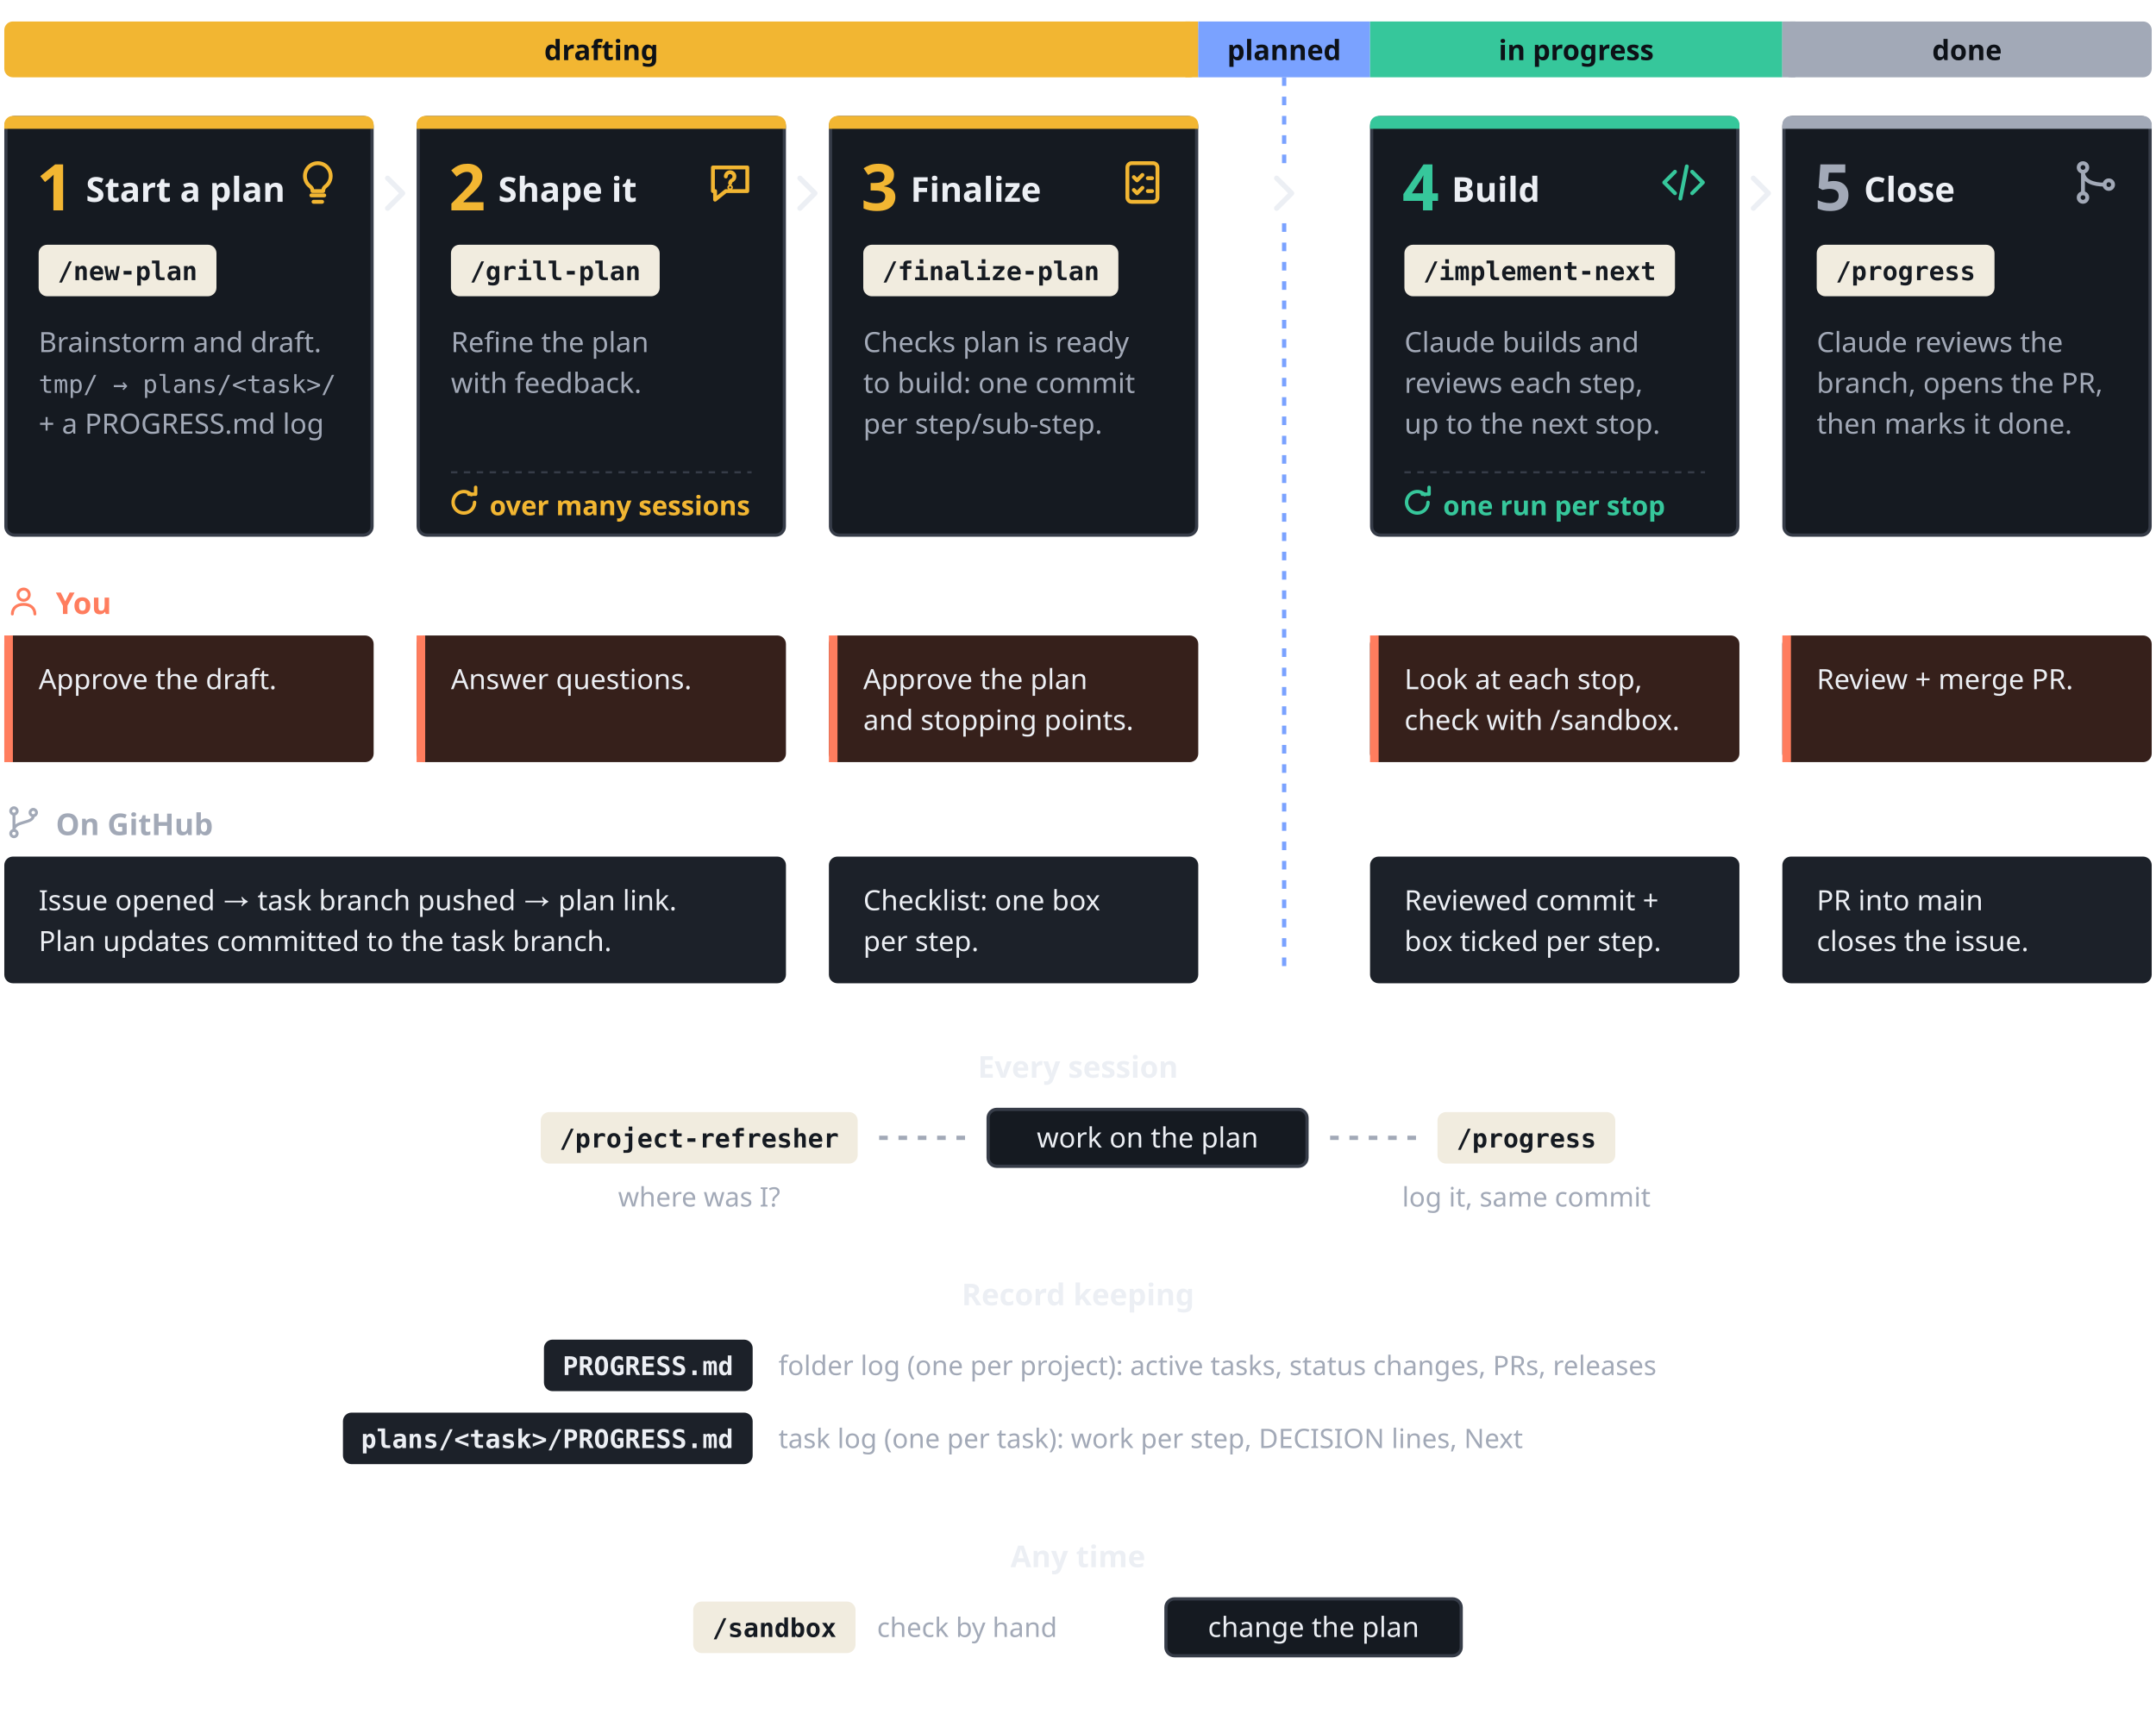
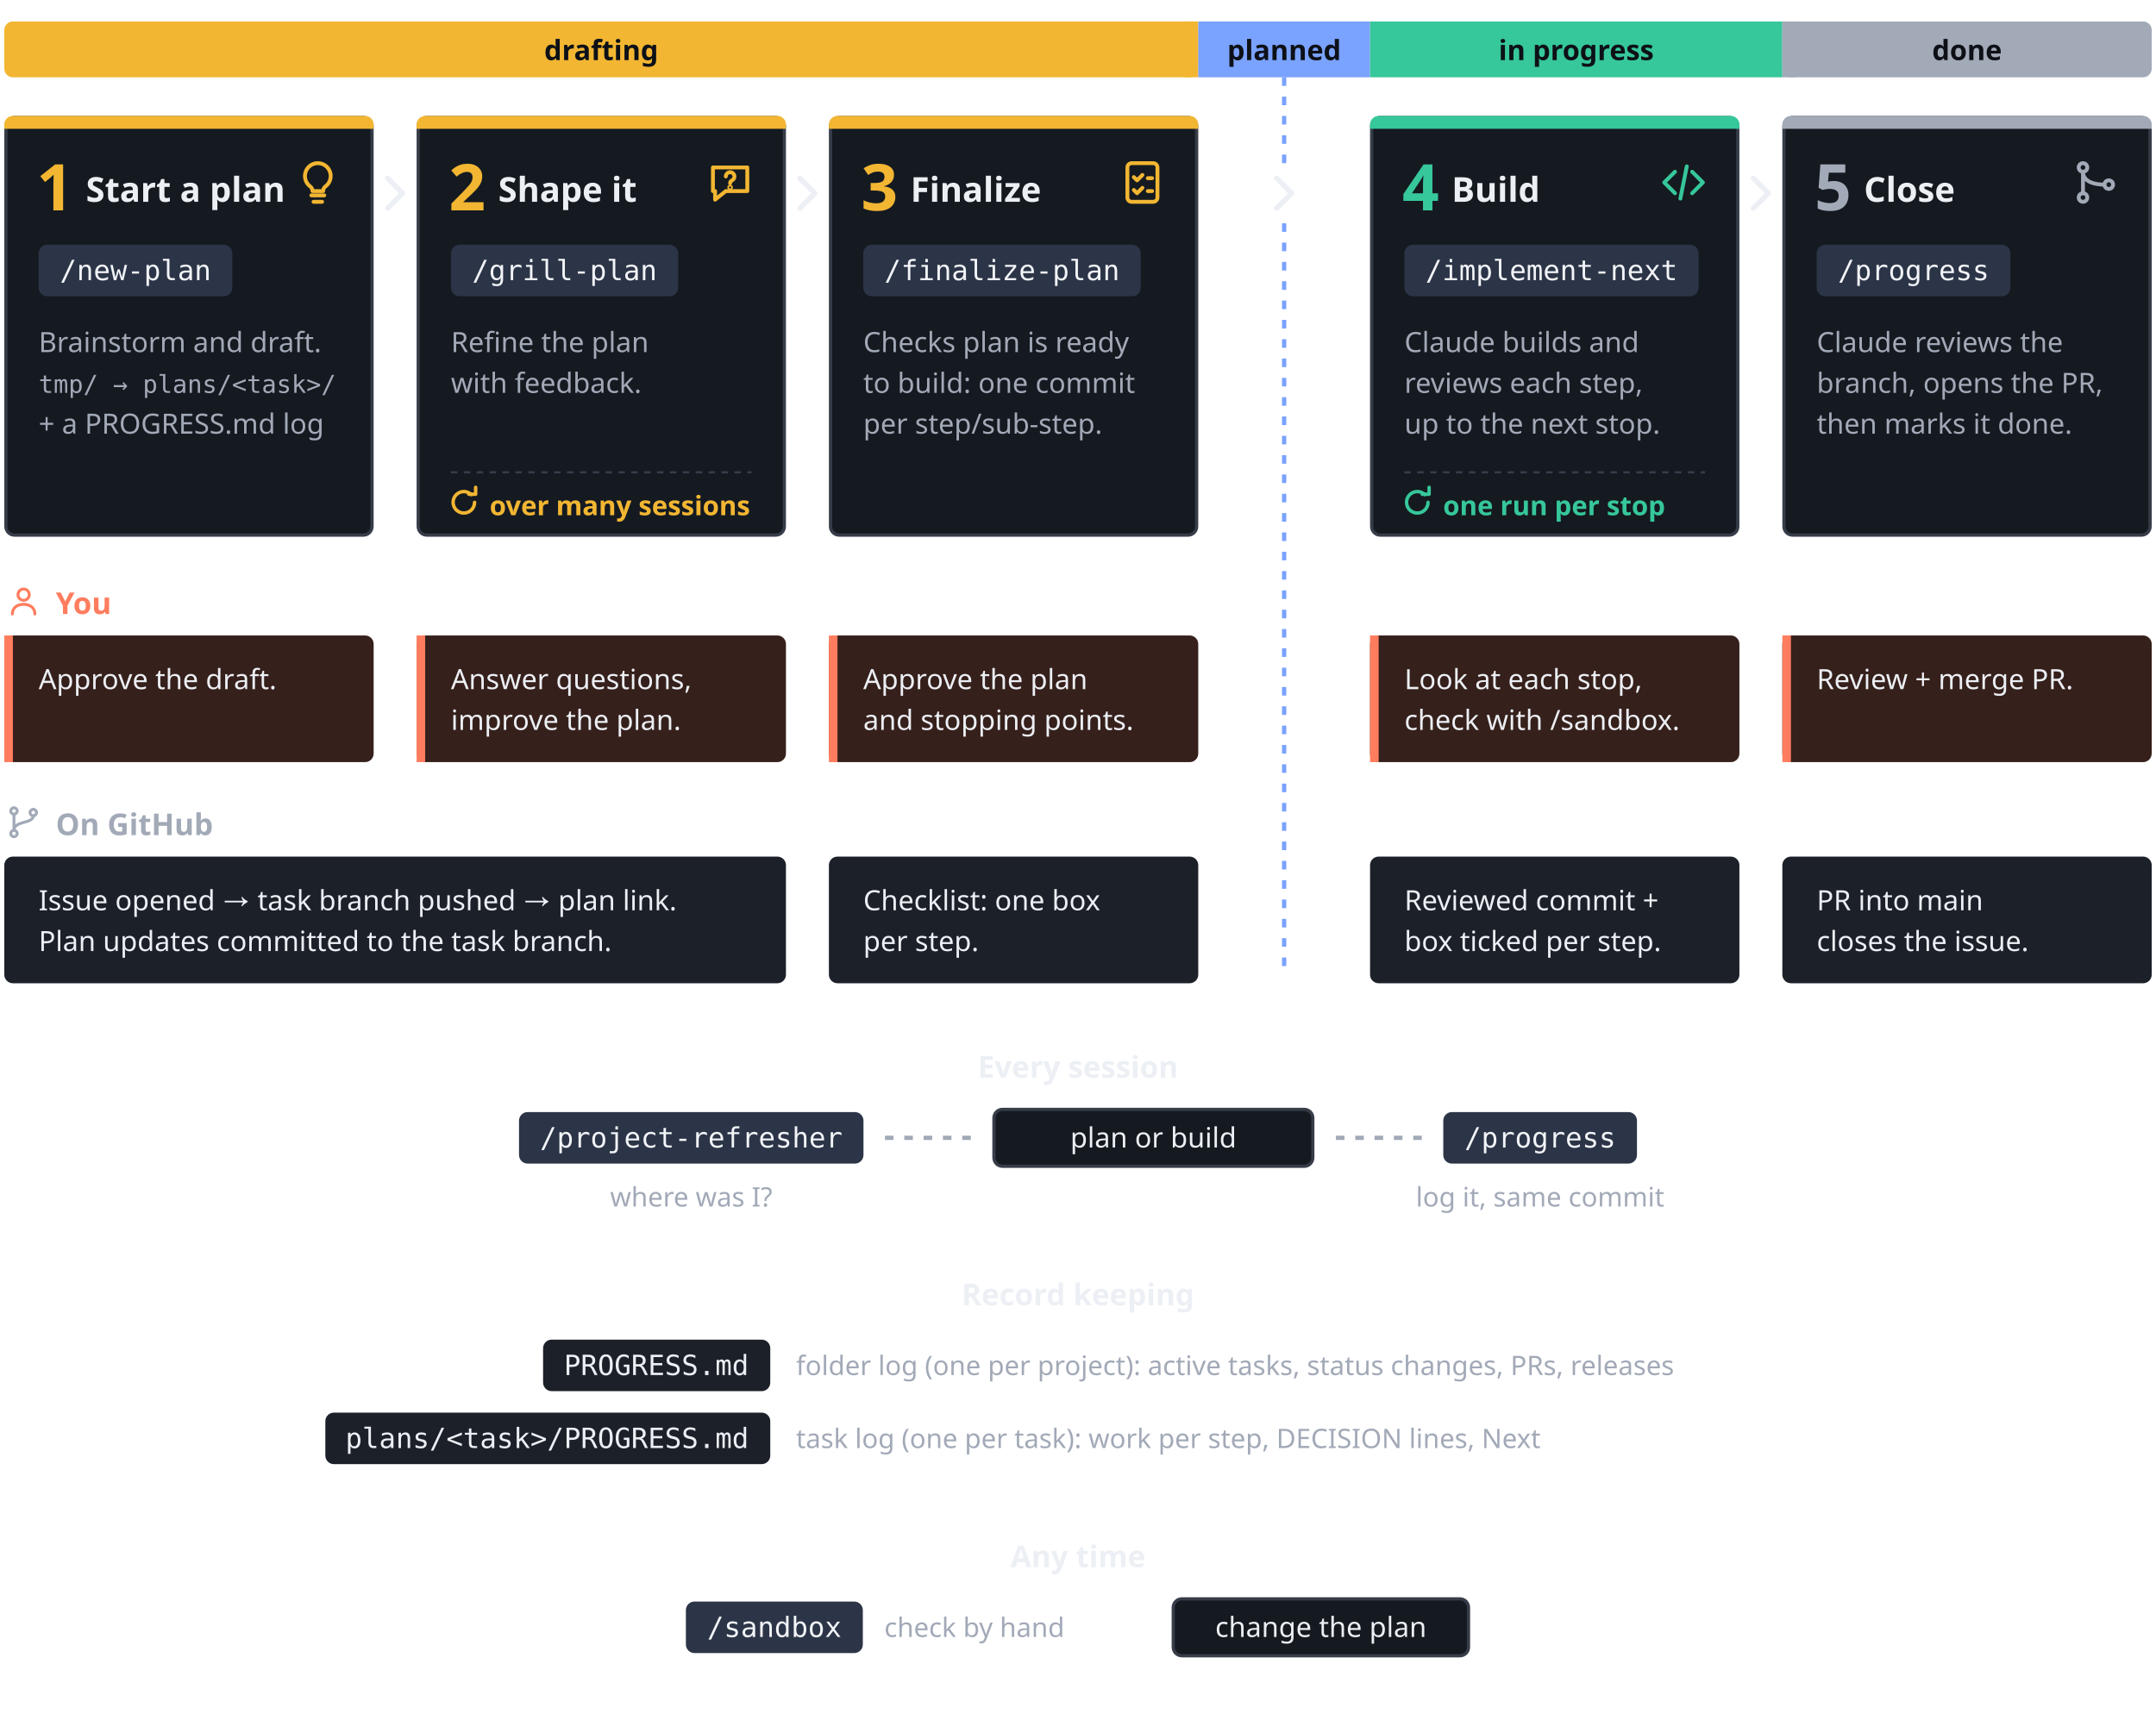
<svg xmlns="http://www.w3.org/2000/svg" viewBox="-2 -2 1004 798" width="1004" height="798" role="img" aria-label="The life of a task: start a plan, shape it, finalize it, build it in runs, close it; what you do and what you follow on GitHub at each stage.">
  <rect x="0" y="8" width="556" height="26" rx="4" fill="#f2b632" />
  <rect x="550" y="8" width="6" height="26" fill="#f2b632" />
  <text x="278.0" y="26" font-family="-apple-system, BlinkMacSystemFont, 'Segoe UI', 'Noto Sans', Helvetica, Arial, sans-serif" font-size="13" font-weight="700" fill="#0d1117" text-anchor="middle">drafting</text>
  <rect x="556" y="8" width="80" height="26" fill="#7aa2ff" />
  <text x="596.0" y="26" font-family="-apple-system, BlinkMacSystemFont, 'Segoe UI', 'Noto Sans', Helvetica, Arial, sans-serif" font-size="13" font-weight="700" fill="#0d1117" text-anchor="middle">planned</text>
  <rect x="636" y="8" width="192" height="26" fill="#36c79b" />
  <text x="732.0" y="26" font-family="-apple-system, BlinkMacSystemFont, 'Segoe UI', 'Noto Sans', Helvetica, Arial, sans-serif" font-size="13" font-weight="700" fill="#0d1117" text-anchor="middle">in progress</text>
  <rect x="828" y="8" width="172" height="26" rx="4" fill="#a2a9b7" />
  <rect x="828" y="8" width="6" height="26" fill="#a2a9b7" />
  <text x="914.0" y="26" font-family="-apple-system, BlinkMacSystemFont, 'Segoe UI', 'Noto Sans', Helvetica, Arial, sans-serif" font-size="13" font-weight="700" fill="#0d1117" text-anchor="middle">done</text>
  <rect x="0.75" y="52.75" width="170.5" height="194.5" rx="4" fill="#151a21" stroke="#363c48" stroke-width="1.5" />
  <path d="M0 56 a4 4 0 0 1 4 -4 h164 a4 4 0 0 1 4 4 v2 h-172 z" fill="#f2b632" />
  <text x="15" y="96" font-family="-apple-system, BlinkMacSystemFont, 'Segoe UI', 'Noto Sans', Helvetica, Arial, sans-serif" font-size="30" font-weight="800" fill="#f2b632" text-anchor="start">1</text>
  <text x="38" y="92" font-family="-apple-system, BlinkMacSystemFont, 'Segoe UI', 'Noto Sans', Helvetica, Arial, sans-serif" font-size="16" font-weight="700" fill="#eceff4" text-anchor="start">Start a plan</text>
  <g transform="translate(134 71) scale(1.000)" fill="none" stroke="#f2b632" stroke-width="1.8" stroke-linecap="round" stroke-linejoin="round">
    <path d="M9 18h6M10 21h4M12 3a6 6 0 0 0-3.6 10.8c.7.5 1.1 1.3 1.1 2.1v.1h5v-.1c0-.8.4-1.6 1.1-2.1A6 6 0 0 0 12 3z" />
  </g>
-   <rect x="16" y="112" width="82.8" height="24" rx="4" fill="#f1ecdf" />
-   <text x="57.4" y="128.5" font-family="ui-monospace, SFMono-Regular, Menlo, Consolas, monospace" font-size="12" font-weight="600" fill="#151a21" text-anchor="middle">/new-plan</text>
+   <rect x="16" y="112" width="90.2" height="24" rx="4" fill="#2c3547" />
+   <text x="61.1" y="128.5" font-family="ui-monospace, SFMono-Regular, Menlo, Consolas, monospace" font-size="13" font-weight="500" fill="#f2f4f8" text-anchor="middle">/new-plan</text>
  <text x="16" y="162" font-family="-apple-system, BlinkMacSystemFont, 'Segoe UI', 'Noto Sans', Helvetica, Arial, sans-serif" font-size="13" font-weight="400" fill="#a2a9b7" text-anchor="start">Brainstorm and draft.</text>
  <text x="16" y="181" font-family="ui-monospace, SFMono-Regular, Menlo, Consolas, monospace" font-size="11.5" font-weight="500" fill="#a2a9b7" text-anchor="start">tmp/ → plans/&lt;task&gt;/</text>
  <text x="16" y="200" font-family="-apple-system, BlinkMacSystemFont, 'Segoe UI', 'Noto Sans', Helvetica, Arial, sans-serif" font-size="13" font-weight="400" fill="#a2a9b7" text-anchor="start">+ a PROGRESS.md log</text>
  <rect x="192.75" y="52.75" width="170.5" height="194.5" rx="4" fill="#151a21" stroke="#363c48" stroke-width="1.5" />
  <path d="M192 56 a4 4 0 0 1 4 -4 h164 a4 4 0 0 1 4 4 v2 h-172 z" fill="#f2b632" />
  <text x="207" y="96" font-family="-apple-system, BlinkMacSystemFont, 'Segoe UI', 'Noto Sans', Helvetica, Arial, sans-serif" font-size="30" font-weight="800" fill="#f2b632" text-anchor="start">2</text>
  <text x="230" y="92" font-family="-apple-system, BlinkMacSystemFont, 'Segoe UI', 'Noto Sans', Helvetica, Arial, sans-serif" font-size="16" font-weight="700" fill="#eceff4" text-anchor="start">Shape it</text>
  <g transform="translate(326 71) scale(1.000)" fill="none" stroke="#f2b632" stroke-width="1.8" stroke-linecap="round" stroke-linejoin="round">
    <path d="M4 5h16v11H10l-5 4v-4H4z" />
    <path d="M10 9.2a2 2 0 1 1 2.9 1.8c-.6.3-.9.8-.9 1.4" />
    <circle cx="12" cy="14.3" r=".4" />
  </g>
-   <rect x="208" y="112" width="97.2" height="24" rx="4" fill="#f1ecdf" />
-   <text x="256.6" y="128.5" font-family="ui-monospace, SFMono-Regular, Menlo, Consolas, monospace" font-size="12" font-weight="600" fill="#151a21" text-anchor="middle">/grill-plan</text>
+   <rect x="208" y="112" width="105.8" height="24" rx="4" fill="#2c3547" />
+   <text x="260.9" y="128.5" font-family="ui-monospace, SFMono-Regular, Menlo, Consolas, monospace" font-size="13" font-weight="500" fill="#f2f4f8" text-anchor="middle">/grill-plan</text>
  <text x="208" y="162" font-family="-apple-system, BlinkMacSystemFont, 'Segoe UI', 'Noto Sans', Helvetica, Arial, sans-serif" font-size="13" font-weight="400" fill="#a2a9b7" text-anchor="start">Refine the plan</text>
  <text x="208" y="181" font-family="-apple-system, BlinkMacSystemFont, 'Segoe UI', 'Noto Sans', Helvetica, Arial, sans-serif" font-size="13" font-weight="400" fill="#a2a9b7" text-anchor="start">with feedback.</text>
  <line x1="208" y1="218" x2="348" y2="218" stroke="#363c48" stroke-dasharray="3 3" />
  <path d="M219 232 a5 5 0 1 1 -1.5 -3.6" fill="none" stroke="#f2b632" stroke-width="1.6" stroke-linecap="round" />
  <path d="M219.5 225 v3.2 h-3.2" fill="none" stroke="#f2b632" stroke-width="1.6" stroke-linecap="round" stroke-linejoin="round" />
  <text x="226" y="238" font-family="-apple-system, BlinkMacSystemFont, 'Segoe UI', 'Noto Sans', Helvetica, Arial, sans-serif" font-size="12.5" font-weight="600" fill="#f2b632" text-anchor="start">over many sessions</text>
  <path d="M178.5 81 l7 7 l-7 7" fill="none" stroke="#eceff4" stroke-width="2.4" stroke-linecap="round" stroke-linejoin="round" />
  <rect x="384.75" y="52.75" width="170.5" height="194.5" rx="4" fill="#151a21" stroke="#363c48" stroke-width="1.5" />
  <path d="M384 56 a4 4 0 0 1 4 -4 h164 a4 4 0 0 1 4 4 v2 h-172 z" fill="#f2b632" />
  <text x="399" y="96" font-family="-apple-system, BlinkMacSystemFont, 'Segoe UI', 'Noto Sans', Helvetica, Arial, sans-serif" font-size="30" font-weight="800" fill="#f2b632" text-anchor="start">3</text>
  <text x="422" y="92" font-family="-apple-system, BlinkMacSystemFont, 'Segoe UI', 'Noto Sans', Helvetica, Arial, sans-serif" font-size="16" font-weight="700" fill="#eceff4" text-anchor="start">Finalize</text>
  <g transform="translate(518 71) scale(1.000)" fill="none" stroke="#f2b632" stroke-width="1.8" stroke-linecap="round" stroke-linejoin="round">
    <rect x="5" y="3" width="14" height="18" rx="2" />
    <path d="M8 9.5l1.5 1.5 2.5-2.5M14.5 10h2M8 15.5l1.5 1.5 2.5-2.5M14.5 16h2" />
  </g>
-   <rect x="400" y="112" width="118.8" height="24" rx="4" fill="#f1ecdf" />
-   <text x="459.4" y="128.5" font-family="ui-monospace, SFMono-Regular, Menlo, Consolas, monospace" font-size="12" font-weight="600" fill="#151a21" text-anchor="middle">/finalize-plan</text>
+   <rect x="400" y="112" width="129.2" height="24" rx="4" fill="#2c3547" />
+   <text x="464.6" y="128.5" font-family="ui-monospace, SFMono-Regular, Menlo, Consolas, monospace" font-size="13" font-weight="500" fill="#f2f4f8" text-anchor="middle">/finalize-plan</text>
  <text x="400" y="162" font-family="-apple-system, BlinkMacSystemFont, 'Segoe UI', 'Noto Sans', Helvetica, Arial, sans-serif" font-size="13" font-weight="400" fill="#a2a9b7" text-anchor="start">Checks plan is ready</text>
  <text x="400" y="181" font-family="-apple-system, BlinkMacSystemFont, 'Segoe UI', 'Noto Sans', Helvetica, Arial, sans-serif" font-size="13" font-weight="400" fill="#a2a9b7" text-anchor="start">to build: one commit</text>
  <text x="400" y="200" font-family="-apple-system, BlinkMacSystemFont, 'Segoe UI', 'Noto Sans', Helvetica, Arial, sans-serif" font-size="13" font-weight="400" fill="#a2a9b7" text-anchor="start">per step/sub-step.</text>
  <path d="M370.5 81 l7 7 l-7 7" fill="none" stroke="#eceff4" stroke-width="2.4" stroke-linecap="round" stroke-linejoin="round" />
  <rect x="636.75" y="52.75" width="170.5" height="194.5" rx="4" fill="#151a21" stroke="#363c48" stroke-width="1.5" />
  <path d="M636 56 a4 4 0 0 1 4 -4 h164 a4 4 0 0 1 4 4 v2 h-172 z" fill="#36c79b" />
  <text x="651" y="96" font-family="-apple-system, BlinkMacSystemFont, 'Segoe UI', 'Noto Sans', Helvetica, Arial, sans-serif" font-size="30" font-weight="800" fill="#36c79b" text-anchor="start">4</text>
  <text x="674" y="92" font-family="-apple-system, BlinkMacSystemFont, 'Segoe UI', 'Noto Sans', Helvetica, Arial, sans-serif" font-size="16" font-weight="700" fill="#eceff4" text-anchor="start">Build</text>
  <g transform="translate(770 71) scale(1.000)" fill="none" stroke="#36c79b" stroke-width="1.8" stroke-linecap="round" stroke-linejoin="round">
    <path d="M8 7l-5 5 5 5M16 7l5 5-5 5M13.5 4.5l-3 15" />
  </g>
-   <rect x="652" y="112" width="126.0" height="24" rx="4" fill="#f1ecdf" />
-   <text x="715.0" y="128.5" font-family="ui-monospace, SFMono-Regular, Menlo, Consolas, monospace" font-size="12" font-weight="600" fill="#151a21" text-anchor="middle">/implement-next</text>
+   <rect x="652" y="112" width="137.0" height="24" rx="4" fill="#2c3547" />
+   <text x="720.5" y="128.5" font-family="ui-monospace, SFMono-Regular, Menlo, Consolas, monospace" font-size="13" font-weight="500" fill="#f2f4f8" text-anchor="middle">/implement-next</text>
  <text x="652" y="162" font-family="-apple-system, BlinkMacSystemFont, 'Segoe UI', 'Noto Sans', Helvetica, Arial, sans-serif" font-size="13" font-weight="400" fill="#a2a9b7" text-anchor="start">Claude builds and</text>
  <text x="652" y="181" font-family="-apple-system, BlinkMacSystemFont, 'Segoe UI', 'Noto Sans', Helvetica, Arial, sans-serif" font-size="13" font-weight="400" fill="#a2a9b7" text-anchor="start">reviews each step,</text>
  <text x="652" y="200" font-family="-apple-system, BlinkMacSystemFont, 'Segoe UI', 'Noto Sans', Helvetica, Arial, sans-serif" font-size="13" font-weight="400" fill="#a2a9b7" text-anchor="start">up to the next stop.</text>
  <line x1="652" y1="218" x2="792" y2="218" stroke="#363c48" stroke-dasharray="3 3" />
  <path d="M663 232 a5 5 0 1 1 -1.5 -3.6" fill="none" stroke="#36c79b" stroke-width="1.6" stroke-linecap="round" />
  <path d="M663.5 225 v3.2 h-3.2" fill="none" stroke="#36c79b" stroke-width="1.6" stroke-linecap="round" stroke-linejoin="round" />
  <text x="670" y="238" font-family="-apple-system, BlinkMacSystemFont, 'Segoe UI', 'Noto Sans', Helvetica, Arial, sans-serif" font-size="12.5" font-weight="600" fill="#36c79b" text-anchor="start">one run per stop</text>
  <path d="M592.5 81 l7 7 l-7 7" fill="none" stroke="#eceff4" stroke-width="2.4" stroke-linecap="round" stroke-linejoin="round" />
  <rect x="828.75" y="52.75" width="170.5" height="194.5" rx="4" fill="#151a21" stroke="#363c48" stroke-width="1.5" />
  <path d="M828 56 a4 4 0 0 1 4 -4 h164 a4 4 0 0 1 4 4 v2 h-172 z" fill="#a2a9b7" />
  <text x="843" y="96" font-family="-apple-system, BlinkMacSystemFont, 'Segoe UI', 'Noto Sans', Helvetica, Arial, sans-serif" font-size="30" font-weight="800" fill="#a2a9b7" text-anchor="start">5</text>
  <text x="866" y="92" font-family="-apple-system, BlinkMacSystemFont, 'Segoe UI', 'Noto Sans', Helvetica, Arial, sans-serif" font-size="16" font-weight="700" fill="#eceff4" text-anchor="start">Close</text>
  <g transform="translate(962 71) scale(1.000)" fill="none" stroke="#a2a9b7" stroke-width="1.8" stroke-linecap="round" stroke-linejoin="round">
    <circle cx="6" cy="5" r="2" />
    <circle cx="6" cy="19" r="2" />
    <circle cx="18" cy="13" r="2" />
    <path d="M6 7v10M6 7c0 4.5 5 6 10 6" />
  </g>
-   <rect x="844" y="112" width="82.8" height="24" rx="4" fill="#f1ecdf" />
-   <text x="885.4" y="128.5" font-family="ui-monospace, SFMono-Regular, Menlo, Consolas, monospace" font-size="12" font-weight="600" fill="#151a21" text-anchor="middle">/progress</text>
+   <rect x="844" y="112" width="90.2" height="24" rx="4" fill="#2c3547" />
+   <text x="889.1" y="128.5" font-family="ui-monospace, SFMono-Regular, Menlo, Consolas, monospace" font-size="13" font-weight="500" fill="#f2f4f8" text-anchor="middle">/progress</text>
  <text x="844" y="162" font-family="-apple-system, BlinkMacSystemFont, 'Segoe UI', 'Noto Sans', Helvetica, Arial, sans-serif" font-size="13" font-weight="400" fill="#a2a9b7" text-anchor="start">Claude reviews the</text>
  <text x="844" y="181" font-family="-apple-system, BlinkMacSystemFont, 'Segoe UI', 'Noto Sans', Helvetica, Arial, sans-serif" font-size="13" font-weight="400" fill="#a2a9b7" text-anchor="start">branch, opens the PR,</text>
  <text x="844" y="200" font-family="-apple-system, BlinkMacSystemFont, 'Segoe UI', 'Noto Sans', Helvetica, Arial, sans-serif" font-size="13" font-weight="400" fill="#a2a9b7" text-anchor="start">then marks it done.</text>
  <path d="M814.5 81 l7 7 l-7 7" fill="none" stroke="#eceff4" stroke-width="2.4" stroke-linecap="round" stroke-linejoin="round" />
  <g transform="translate(0 269) scale(0.750)" fill="none" stroke="#ff7d5e" stroke-width="1.8" stroke-linecap="round" stroke-linejoin="round">
    <circle cx="12" cy="8" r="3.5" />
    <path d="M5 20c0-3.9 3.1-6 7-6s7 2.1 7 6" />
  </g>
  <text x="24" y="284" font-family="-apple-system, BlinkMacSystemFont, 'Segoe UI', 'Noto Sans', Helvetica, Arial, sans-serif" font-size="14" font-weight="700" fill="#ff7d5e" text-anchor="start">You</text>
  <rect x="0" y="294" width="172" height="59" rx="4" fill="#36201b" />
  <rect x="0" y="294" width="4" height="59" fill="#ff7d5e" />
  <text x="16" y="319" font-family="-apple-system, BlinkMacSystemFont, 'Segoe UI', 'Noto Sans', Helvetica, Arial, sans-serif" font-size="13" font-weight="500" fill="#eceff4" text-anchor="start">Approve the draft.</text>
  <rect x="192" y="294" width="172" height="59" rx="4" fill="#36201b" />
  <rect x="192" y="294" width="4" height="59" fill="#ff7d5e" />
-   <text x="208" y="319" font-family="-apple-system, BlinkMacSystemFont, 'Segoe UI', 'Noto Sans', Helvetica, Arial, sans-serif" font-size="13" font-weight="500" fill="#eceff4" text-anchor="start">Answer questions.</text>
+   <text x="208" y="319" font-family="-apple-system, BlinkMacSystemFont, 'Segoe UI', 'Noto Sans', Helvetica, Arial, sans-serif" font-size="13" font-weight="500" fill="#eceff4" text-anchor="start">Answer questions,</text>
+   <text x="208" y="338" font-family="-apple-system, BlinkMacSystemFont, 'Segoe UI', 'Noto Sans', Helvetica, Arial, sans-serif" font-size="13" font-weight="500" fill="#eceff4" text-anchor="start">improve the plan.</text>
  <rect x="384" y="294" width="172" height="59" rx="4" fill="#36201b" />
  <rect x="384" y="294" width="4" height="59" fill="#ff7d5e" />
  <text x="400" y="319" font-family="-apple-system, BlinkMacSystemFont, 'Segoe UI', 'Noto Sans', Helvetica, Arial, sans-serif" font-size="13" font-weight="500" fill="#eceff4" text-anchor="start">Approve the plan</text>
  <text x="400" y="338" font-family="-apple-system, BlinkMacSystemFont, 'Segoe UI', 'Noto Sans', Helvetica, Arial, sans-serif" font-size="13" font-weight="500" fill="#eceff4" text-anchor="start">and stopping points.</text>
  <rect x="636" y="294" width="172" height="59" rx="4" fill="#36201b" />
  <rect x="636" y="294" width="4" height="59" fill="#ff7d5e" />
  <text x="652" y="319" font-family="-apple-system, BlinkMacSystemFont, 'Segoe UI', 'Noto Sans', Helvetica, Arial, sans-serif" font-size="13" font-weight="500" fill="#eceff4" text-anchor="start">Look at each stop,</text>
  <text x="652" y="338" font-family="-apple-system, BlinkMacSystemFont, 'Segoe UI', 'Noto Sans', Helvetica, Arial, sans-serif" font-size="13" font-weight="500" fill="#eceff4" text-anchor="start">check with /sandbox.</text>
  <rect x="828" y="294" width="172" height="59" rx="4" fill="#36201b" />
  <rect x="828" y="294" width="4" height="59" fill="#ff7d5e" />
  <text x="844" y="319" font-family="-apple-system, BlinkMacSystemFont, 'Segoe UI', 'Noto Sans', Helvetica, Arial, sans-serif" font-size="13" font-weight="500" fill="#eceff4" text-anchor="start">Review + merge PR.</text>
  <g transform="translate(0 372) scale(0.750)" fill="none" stroke="#a2a9b7" stroke-width="1.8" stroke-linecap="round" stroke-linejoin="round">
    <circle cx="6" cy="5" r="2" />
    <circle cx="6" cy="19" r="2" />
    <circle cx="18" cy="6" r="2" />
    <path d="M6 7v10M18 8c0 5-12 3-12 9" />
  </g>
  <text x="24" y="387" font-family="-apple-system, BlinkMacSystemFont, 'Segoe UI', 'Noto Sans', Helvetica, Arial, sans-serif" font-size="14" font-weight="700" fill="#a2a9b7" text-anchor="start">On GitHub</text>
  <rect x="0" y="397" width="364" height="59" rx="4" fill="#1c2129" />
  <text x="16" y="422" font-family="-apple-system, BlinkMacSystemFont, 'Segoe UI', 'Noto Sans', Helvetica, Arial, sans-serif" font-size="13" font-weight="400" fill="#eceff4" text-anchor="start">Issue opened → task branch pushed → plan link.</text>
  <text x="16" y="441" font-family="-apple-system, BlinkMacSystemFont, 'Segoe UI', 'Noto Sans', Helvetica, Arial, sans-serif" font-size="13" font-weight="400" fill="#eceff4" text-anchor="start">Plan updates committed to the task branch.</text>
  <rect x="384" y="397" width="172" height="59" rx="4" fill="#1c2129" />
  <text x="400" y="422" font-family="-apple-system, BlinkMacSystemFont, 'Segoe UI', 'Noto Sans', Helvetica, Arial, sans-serif" font-size="13" font-weight="400" fill="#eceff4" text-anchor="start">Checklist: one box</text>
  <text x="400" y="441" font-family="-apple-system, BlinkMacSystemFont, 'Segoe UI', 'Noto Sans', Helvetica, Arial, sans-serif" font-size="13" font-weight="400" fill="#eceff4" text-anchor="start">per step.</text>
  <rect x="636" y="397" width="172" height="59" rx="4" fill="#1c2129" />
  <text x="652" y="422" font-family="-apple-system, BlinkMacSystemFont, 'Segoe UI', 'Noto Sans', Helvetica, Arial, sans-serif" font-size="13" font-weight="400" fill="#eceff4" text-anchor="start">Reviewed commit +</text>
  <text x="652" y="441" font-family="-apple-system, BlinkMacSystemFont, 'Segoe UI', 'Noto Sans', Helvetica, Arial, sans-serif" font-size="13" font-weight="400" fill="#eceff4" text-anchor="start">box ticked per step.</text>
  <rect x="828" y="397" width="172" height="59" rx="4" fill="#1c2129" />
  <text x="844" y="422" font-family="-apple-system, BlinkMacSystemFont, 'Segoe UI', 'Noto Sans', Helvetica, Arial, sans-serif" font-size="13" font-weight="400" fill="#eceff4" text-anchor="start">PR into main</text>
  <text x="844" y="441" font-family="-apple-system, BlinkMacSystemFont, 'Segoe UI', 'Noto Sans', Helvetica, Arial, sans-serif" font-size="13" font-weight="400" fill="#eceff4" text-anchor="start">closes the issue.</text>
  <line x1="596.0" y1="34" x2="596.0" y2="78" stroke="#7aa2ff" stroke-width="2" stroke-dasharray="4 5" />
  <line x1="596.0" y1="102" x2="596.0" y2="452" stroke="#7aa2ff" stroke-width="2" stroke-dasharray="4 5" />
  <text x="500.0" y="500" font-family="-apple-system, BlinkMacSystemFont, 'Segoe UI', 'Noto Sans', Helvetica, Arial, sans-serif" font-size="14" font-weight="700" fill="#eceff4" text-anchor="middle">Every session</text>
-   <g transform="translate(249.8 0)">
-     <rect x="0" y="516" width="147.6" height="24" rx="4" fill="#f1ecdf" />
-     <text x="73.8" y="532.5" font-family="ui-monospace, SFMono-Regular, Menlo, Consolas, monospace" font-size="12" font-weight="600" fill="#151a21" text-anchor="middle">/project-refresher</text>
+   <g transform="translate(239.7 0)">
+     <rect x="0" y="516" width="160.4" height="24" rx="4" fill="#2c3547" />
+     <text x="80.2" y="532.5" font-family="ui-monospace, SFMono-Regular, Menlo, Consolas, monospace" font-size="13" font-weight="500" fill="#f2f4f8" text-anchor="middle">/project-refresher</text>
  </g>
-   <text x="323.6" y="560" font-family="-apple-system, BlinkMacSystemFont, 'Segoe UI', 'Noto Sans', Helvetica, Arial, sans-serif" font-size="12.5" font-weight="400" fill="#a2a9b7" text-anchor="middle">where was I?</text>
-   <line x1="407.4" y1="528" x2="447.4" y2="528" stroke="#a2a9b7" stroke-width="2" stroke-dasharray="4 5" />
-   <line x1="617.4" y1="528" x2="657.4" y2="528" stroke="#a2a9b7" stroke-width="2" stroke-dasharray="4 5" />
-   <rect x="458.15" y="514.75" width="148.5" height="26.5" rx="4" fill="#151a21" stroke="#363c48" stroke-width="1.5" />
-   <text x="532.4" y="532.5" font-family="-apple-system, BlinkMacSystemFont, 'Segoe UI', 'Noto Sans', Helvetica, Arial, sans-serif" font-size="13" font-weight="500" fill="#eceff4" text-anchor="middle">work on the plan</text>
-   <g transform="translate(667.4 0)">
-     <rect x="0" y="516" width="82.8" height="24" rx="4" fill="#f1ecdf" />
-     <text x="41.4" y="532.5" font-family="ui-monospace, SFMono-Regular, Menlo, Consolas, monospace" font-size="12" font-weight="600" fill="#151a21" text-anchor="middle">/progress</text>
+   <text x="319.9" y="560" font-family="-apple-system, BlinkMacSystemFont, 'Segoe UI', 'Noto Sans', Helvetica, Arial, sans-serif" font-size="12.5" font-weight="400" fill="#a2a9b7" text-anchor="middle">where was I?</text>
+   <line x1="410.1" y1="528" x2="450.1" y2="528" stroke="#a2a9b7" stroke-width="2" stroke-dasharray="4 5" />
+   <line x1="620.1" y1="528" x2="660.1" y2="528" stroke="#a2a9b7" stroke-width="2" stroke-dasharray="4 5" />
+   <rect x="460.85" y="514.75" width="148.5" height="26.5" rx="4" fill="#151a21" stroke="#363c48" stroke-width="1.5" />
+   <text x="535.1" y="532.5" font-family="-apple-system, BlinkMacSystemFont, 'Segoe UI', 'Noto Sans', Helvetica, Arial, sans-serif" font-size="13" font-weight="500" fill="#eceff4" text-anchor="middle">plan or build</text>
+   <g transform="translate(670.1 0)">
+     <rect x="0" y="516" width="90.2" height="24" rx="4" fill="#2c3547" />
+     <text x="45.1" y="532.5" font-family="ui-monospace, SFMono-Regular, Menlo, Consolas, monospace" font-size="13" font-weight="500" fill="#f2f4f8" text-anchor="middle">/progress</text>
  </g>
-   <text x="708.8" y="560" font-family="-apple-system, BlinkMacSystemFont, 'Segoe UI', 'Noto Sans', Helvetica, Arial, sans-serif" font-size="12.5" font-weight="400" fill="#a2a9b7" text-anchor="middle">log it, same commit</text>
+   <text x="715.2" y="560" font-family="-apple-system, BlinkMacSystemFont, 'Segoe UI', 'Noto Sans', Helvetica, Arial, sans-serif" font-size="12.5" font-weight="400" fill="#a2a9b7" text-anchor="middle">log it, same commit</text>
  <text x="500.0" y="606" font-family="-apple-system, BlinkMacSystemFont, 'Segoe UI', 'Noto Sans', Helvetica, Arial, sans-serif" font-size="14" font-weight="700" fill="#eceff4" text-anchor="middle">Record keeping</text>
-   <rect x="251.3" y="622" width="97.2" height="24" rx="4" fill="#1c2129" />
-   <text x="339.5" y="638.5" font-family="ui-monospace, SFMono-Regular, Menlo, Consolas, monospace" font-size="12" font-weight="600" fill="#eceff4" text-anchor="end">PROGRESS.md</text>
-   <text x="360.5" y="638.5" font-family="-apple-system, BlinkMacSystemFont, 'Segoe UI', 'Noto Sans', Helvetica, Arial, sans-serif" font-size="12.5" font-weight="400" fill="#a2a9b7" text-anchor="start">folder log (one per project): active tasks, status changes, PRs, releases</text>
-   <rect x="157.7" y="656" width="190.8" height="24" rx="4" fill="#1c2129" />
-   <text x="339.5" y="672.5" font-family="ui-monospace, SFMono-Regular, Menlo, Consolas, monospace" font-size="12" font-weight="600" fill="#eceff4" text-anchor="end">plans/&lt;task&gt;/PROGRESS.md</text>
-   <text x="360.5" y="672.5" font-family="-apple-system, BlinkMacSystemFont, 'Segoe UI', 'Noto Sans', Helvetica, Arial, sans-serif" font-size="12.5" font-weight="400" fill="#a2a9b7" text-anchor="start">task log (one per task): work per step, DECISION lines, Next</text>
+   <rect x="250.9" y="622" width="105.8" height="24" rx="4" fill="#1c2129" />
+   <text x="346.7" y="638.5" font-family="ui-monospace, SFMono-Regular, Menlo, Consolas, monospace" font-size="13" font-weight="500" fill="#eceff4" text-anchor="end">PROGRESS.md</text>
+   <text x="368.7" y="638.5" font-family="-apple-system, BlinkMacSystemFont, 'Segoe UI', 'Noto Sans', Helvetica, Arial, sans-serif" font-size="12.5" font-weight="400" fill="#a2a9b7" text-anchor="start">folder log (one per project): active tasks, status changes, PRs, releases</text>
+   <rect x="149.5" y="656" width="207.2" height="24" rx="4" fill="#1c2129" />
+   <text x="346.7" y="672.5" font-family="ui-monospace, SFMono-Regular, Menlo, Consolas, monospace" font-size="13" font-weight="500" fill="#eceff4" text-anchor="end">plans/&lt;task&gt;/PROGRESS.md</text>
+   <text x="368.7" y="672.5" font-family="-apple-system, BlinkMacSystemFont, 'Segoe UI', 'Noto Sans', Helvetica, Arial, sans-serif" font-size="12.5" font-weight="400" fill="#a2a9b7" text-anchor="start">task log (one per task): work per step, DECISION lines, Next</text>
  <text x="500.0" y="728" font-family="-apple-system, BlinkMacSystemFont, 'Segoe UI', 'Noto Sans', Helvetica, Arial, sans-serif" font-size="14" font-weight="700" fill="#eceff4" text-anchor="middle">Any time</text>
-   <g transform="translate(320.8 0)">
-     <rect x="0" y="744" width="75.6" height="24" rx="4" fill="#f1ecdf" />
-     <text x="37.8" y="760.5" font-family="ui-monospace, SFMono-Regular, Menlo, Consolas, monospace" font-size="12" font-weight="600" fill="#151a21" text-anchor="middle">/sandbox</text>
+   <g transform="translate(317.4 0)">
+     <rect x="0" y="744" width="82.4" height="24" rx="4" fill="#2c3547" />
+     <text x="41.2" y="760.5" font-family="ui-monospace, SFMono-Regular, Menlo, Consolas, monospace" font-size="13" font-weight="500" fill="#f2f4f8" text-anchor="middle">/sandbox</text>
  </g>
-   <text x="406.4" y="760.5" font-family="-apple-system, BlinkMacSystemFont, 'Segoe UI', 'Noto Sans', Helvetica, Arial, sans-serif" font-size="12.5" font-weight="400" fill="#a2a9b7" text-anchor="start">check by hand</text>
-   <rect x="540.95" y="742.75" width="137.5" height="26.5" rx="4" fill="#151a21" stroke="#363c48" stroke-width="1.5" />
-   <text x="609.7" y="760.5" font-family="-apple-system, BlinkMacSystemFont, 'Segoe UI', 'Noto Sans', Helvetica, Arial, sans-serif" font-size="13" font-weight="500" fill="#eceff4" text-anchor="middle">change the plan</text>
+   <text x="409.8" y="760.5" font-family="-apple-system, BlinkMacSystemFont, 'Segoe UI', 'Noto Sans', Helvetica, Arial, sans-serif" font-size="12.5" font-weight="400" fill="#a2a9b7" text-anchor="start">check by hand</text>
+   <rect x="544.35" y="742.75" width="137.5" height="26.5" rx="4" fill="#151a21" stroke="#363c48" stroke-width="1.5" />
+   <text x="613.1" y="760.5" font-family="-apple-system, BlinkMacSystemFont, 'Segoe UI', 'Noto Sans', Helvetica, Arial, sans-serif" font-size="13" font-weight="500" fill="#eceff4" text-anchor="middle">change the plan</text>
</svg>
